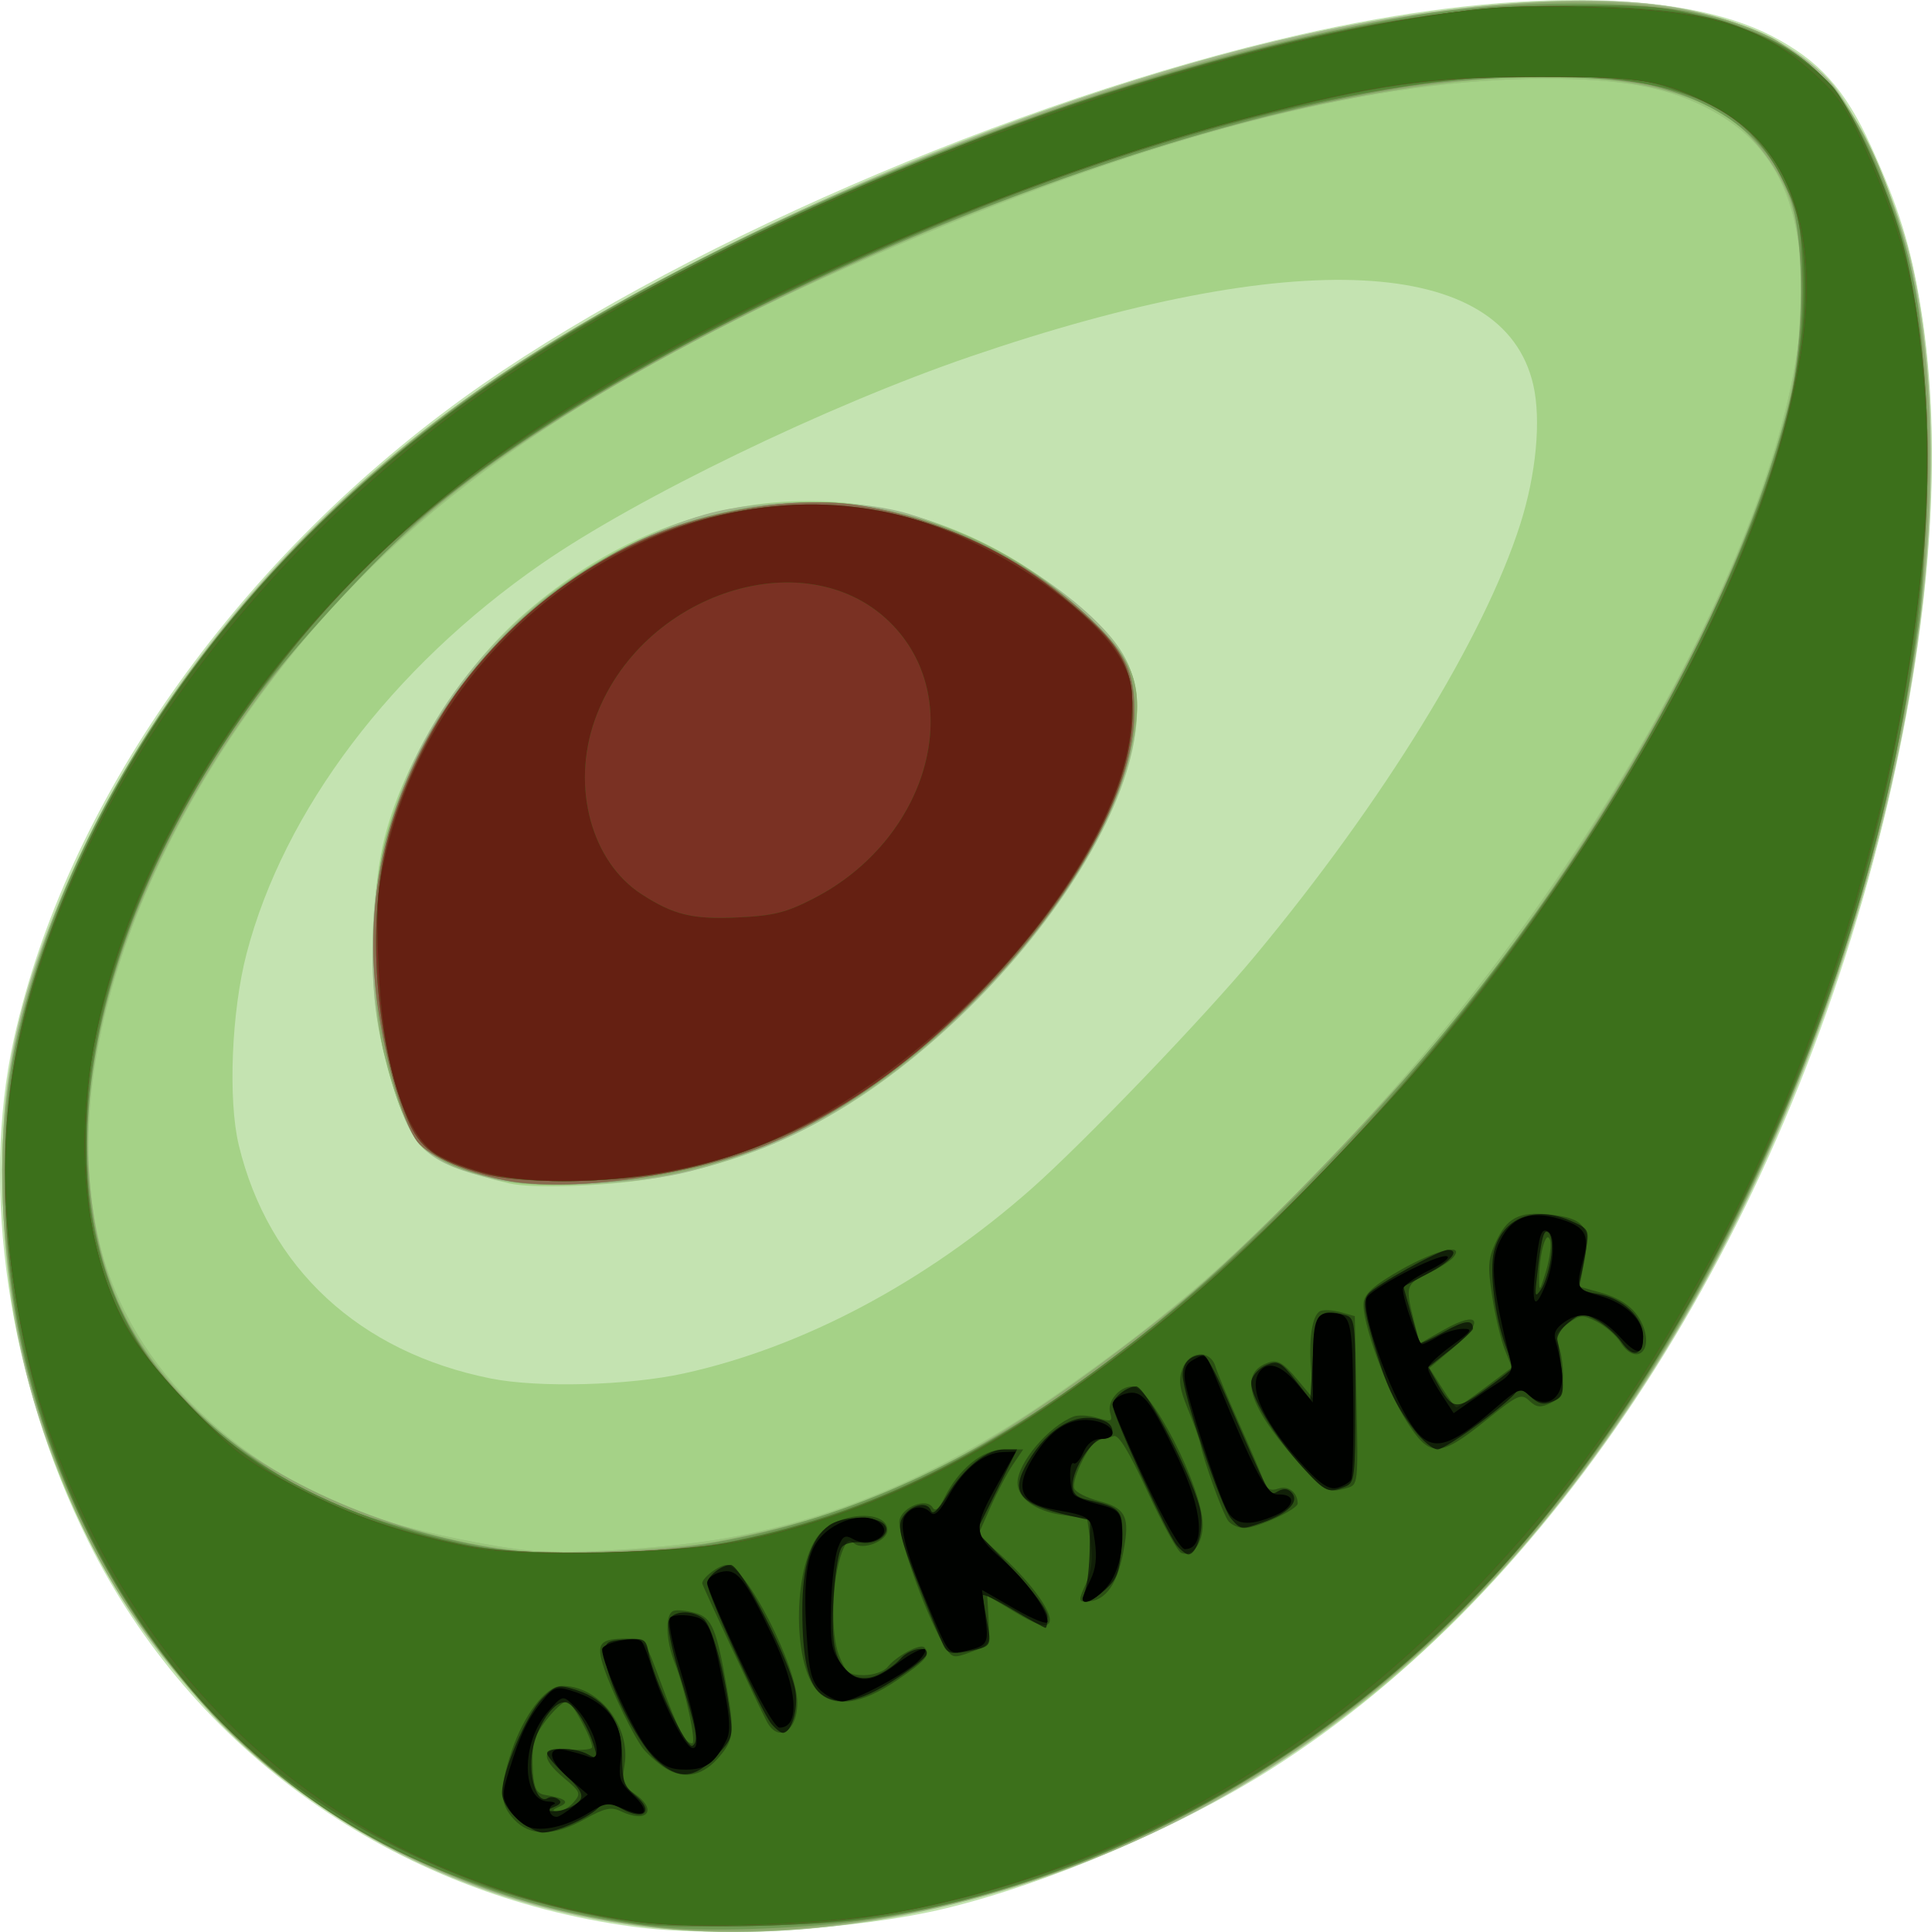
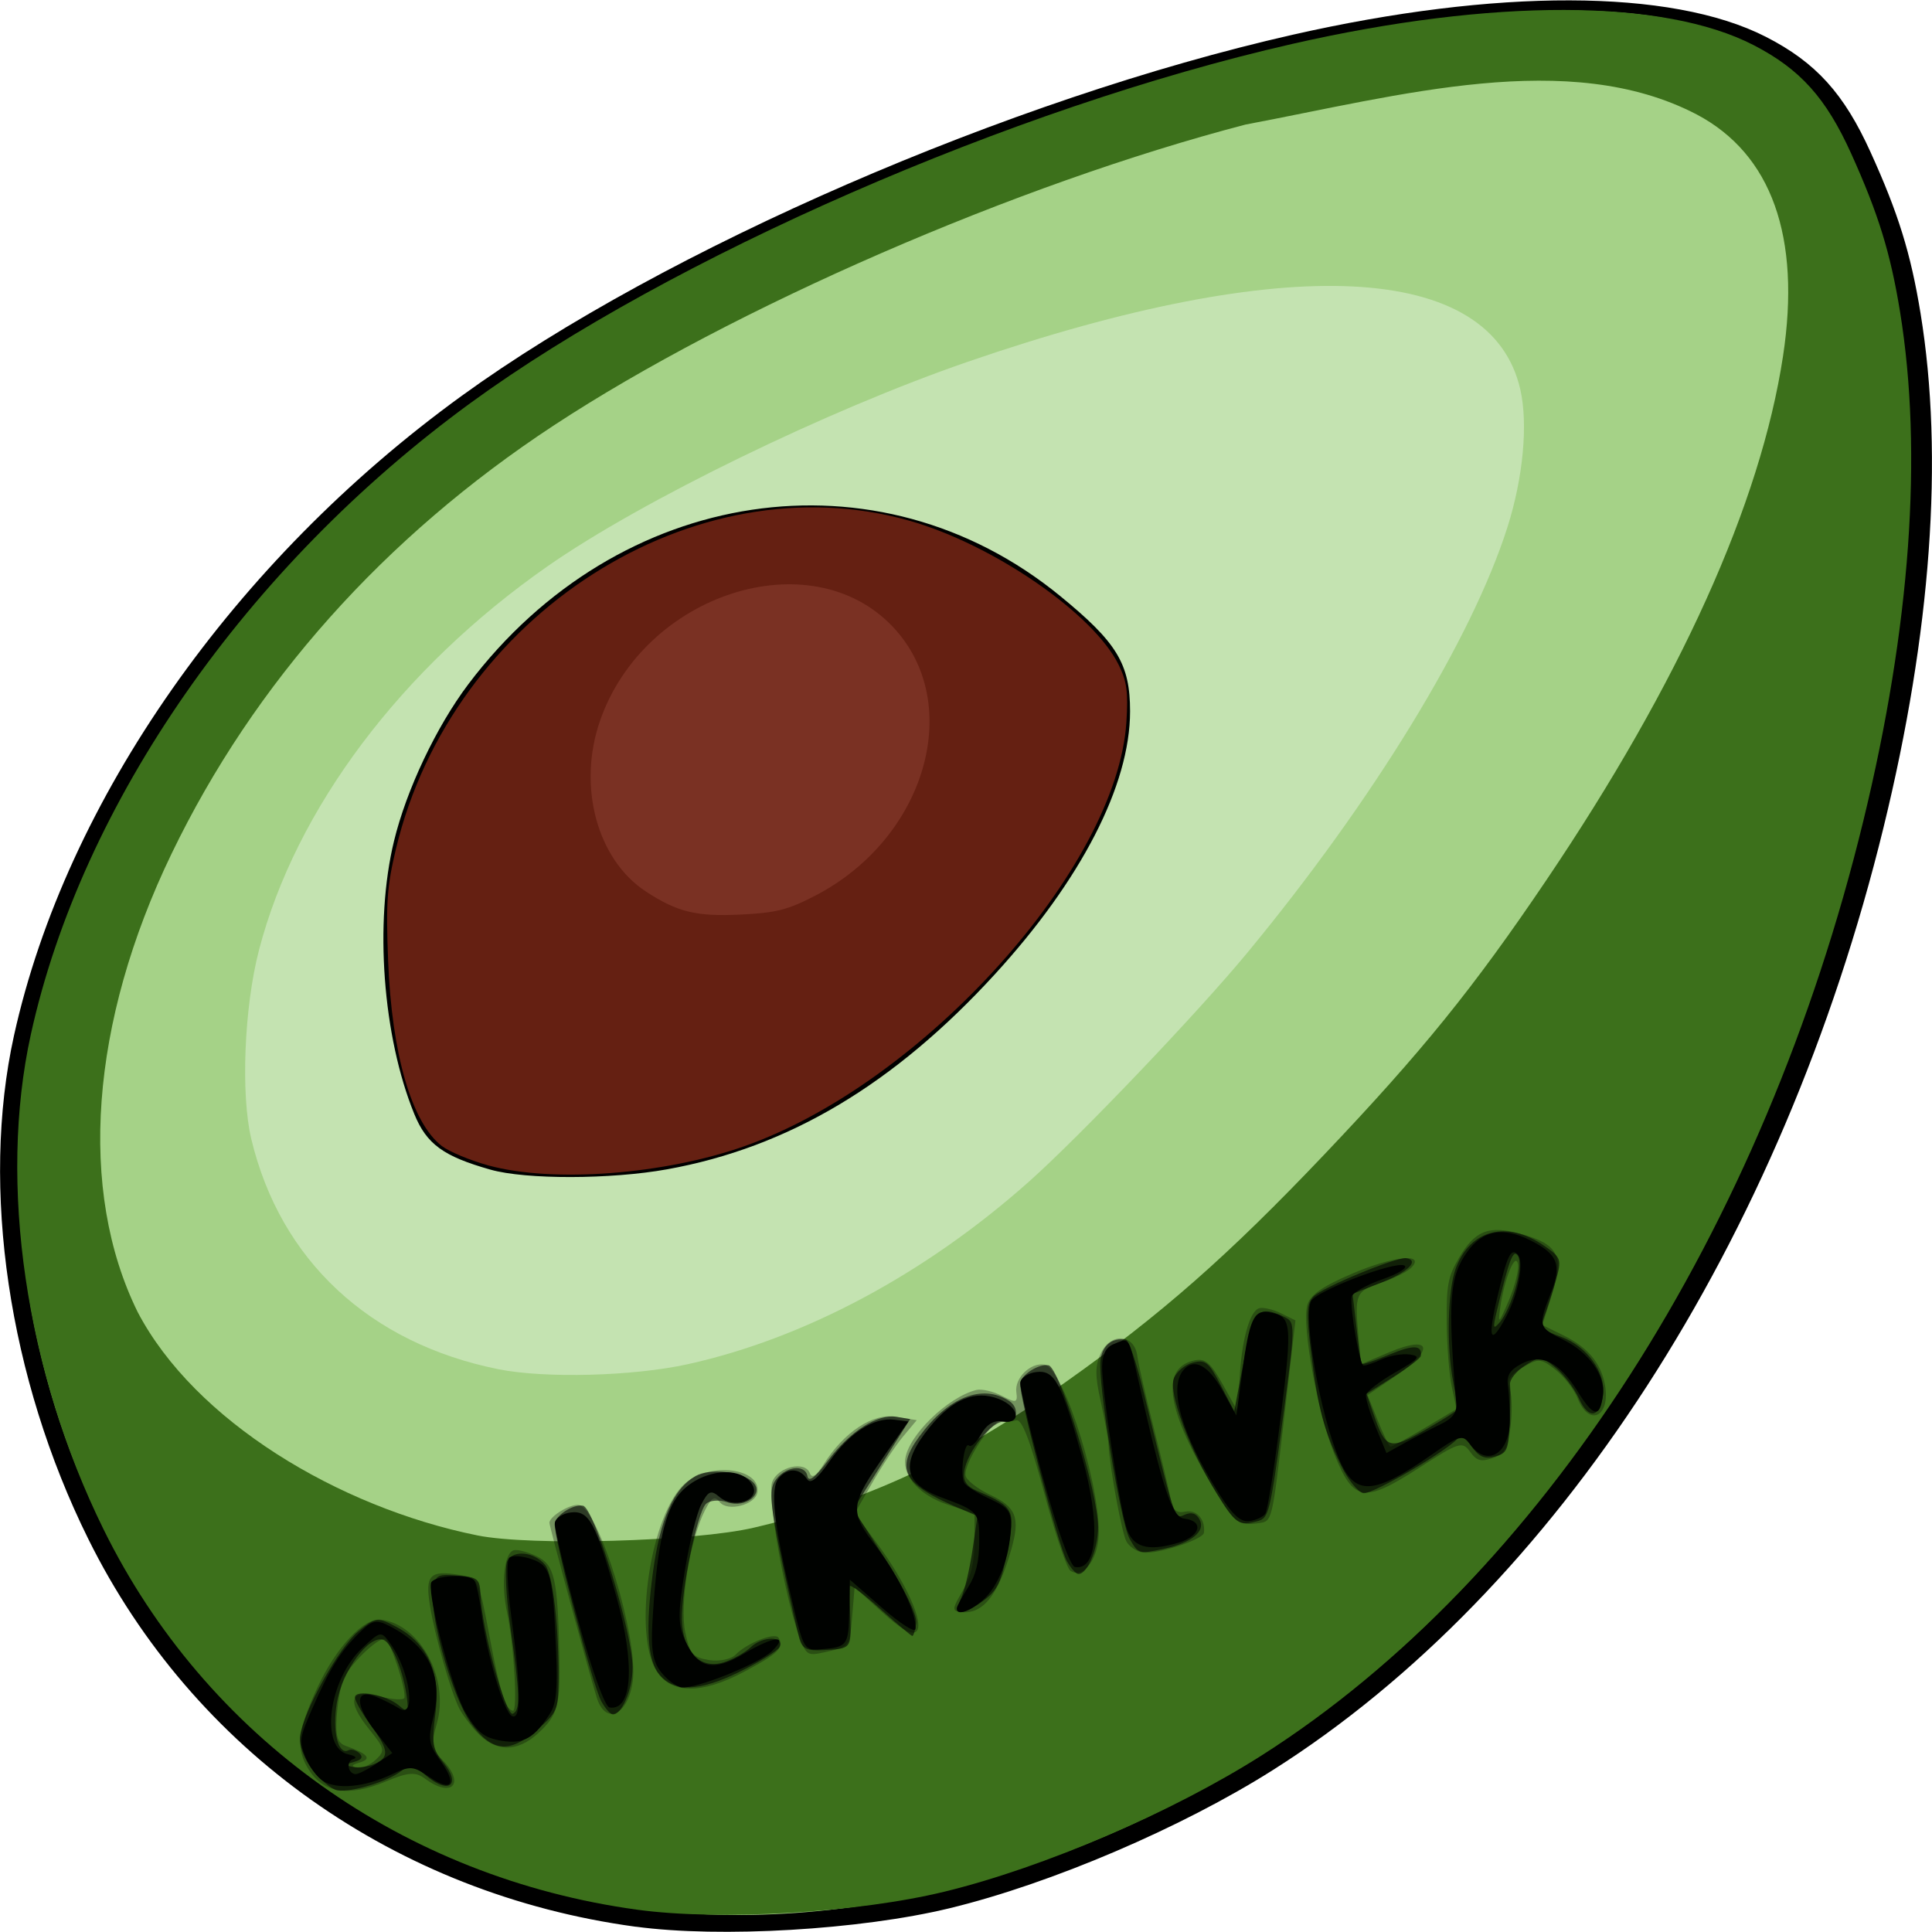
<svg xmlns="http://www.w3.org/2000/svg" width="512" height="512" viewBox="0 0 512 512" version="1.1" id="svg5" xml:space="preserve">
  <defs id="defs2" />
-   <g id="layer1">
-     <path style="fill:#c4e3b1;stroke-width:1.358" d="M 167.637,510.583 C 104.462,502.003 50.954,464.097 23.34,408.359 2.25,365.79 -5.195,315.455 3.668,275.369 17.429,213.135 61.972,149.547 122.592,105.598 176.59,66.448 269.034,26.284 344.591,9.146 398.836,-3.158 445.071,-3.042 469.415,9.461 c 12.589,6.466 19.555,14.167 26.369,29.156 7.342,16.15 10.621,26.708 13.203,42.512 6.198,37.938 2.805,84.784 -9.905,136.74 -26.995,110.355 -87.217,203.436 -162.465,251.107 -24.211,15.338 -59.009,30.224 -85.866,36.732 -23.582,5.714 -60.839,7.899 -83.114,4.874 z" id="path369" />
-     <path style="fill:#a5d287;stroke-width:1.358" d="M 166.199,509.957 C 83.182,497.782 21.461,437.69 4.36,352.39 0.304,332.155 -0.586,301.841 2.368,284.51 12.594,224.518 54.117,159.832 111.336,114.756 162.394,74.533 256.477,31.08 333.981,11.926 379.296,0.727 422.681,-2.764 448.019,2.752 c 16.054,3.494 28.386,9.712 36.597,18.453 6.833,7.274 17.873,31.376 21.583,47.119 11.418,48.452 5.027,115.651 -17.625,185.343 -28.043,86.276 -75.871,158.887 -132.825,201.652 -57.153,42.915 -128.753,63.553 -189.55,54.637 z m 15.067,-145.991 c 31.602,-6.944 64.129,-24.237 92.152,-48.993 13.759,-12.155 45.704,-45.437 59.153,-61.63 34.087,-41.04 60.658,-84.263 70.277,-114.316 4.255,-13.295 5.614,-27.714 3.488,-37.01 C 398.492,67.722 343.421,64.957 257.053,94.523 219.191,107.484 168.914,131.798 143.413,149.481 c -39.573,27.439 -68.163,65.247 -78.073,103.242 -3.991,15.303 -4.945,38.742 -2.065,50.727 7.834,32.593 31.967,54.929 66.857,61.875 12.579,2.504 36.437,1.87 51.135,-1.359 z m -46.236,-50.342 c -11.295,-2.582 -20.374,-6.377 -23.436,-9.797 -4.36,-4.869 -9.58,-20.052 -11.752,-34.179 -1.998,-12.995 -1.02,-35.624 2.056,-47.604 5.405,-21.048 20.204,-44.743 37.172,-59.516 42.985,-37.422 98.58,-39.721 141.828,-5.867 11.537,9.031 15.88,13.831 18.526,20.474 7.555,18.969 -7.653,53.158 -37.653,84.647 -28.132,29.528 -56.184,45.375 -89.707,50.674 -12.33,1.949 -31.037,2.539 -37.036,1.168 z" id="path367" />
-     <path style="fill:#a1b58b;stroke-width:1.358" d="M 166.199,509.957 C 122.288,503.517 85.29,484.643 56.1,453.791 40.314,437.105 31.154,423.839 21.746,404.038 8.202,375.531 2.132,350.725 0.838,318.593 -0.458,286.431 4.729,262.477 20.343,228.506 45.13,174.579 88.182,126.819 142.701,92.767 196.233,59.331 272.376,27.151 333.981,11.926 379.296,0.727 422.681,-2.764 448.019,2.752 c 16.054,3.494 28.386,9.712 36.597,18.453 6.833,7.274 17.873,31.376 21.583,47.119 11.418,48.452 5.027,115.651 -17.625,185.343 -36.144,111.199 -101.15,193.632 -183.003,232.064 -46.616,21.888 -96.357,30.533 -139.372,24.225 z m 25.971,-102.283 c 29.928,-5.235 58.005,-17.344 86.989,-37.518 30.982,-21.564 49.278,-37.496 77.369,-67.376 C 428.686,226.03 481.528,124.523 477.336,70.714 475.736,50.179 468.699,37.695 454.135,29.553 442.788,23.21 430.225,20.791 408.919,20.849 365.279,20.967 310.947,34.525 246.442,61.395 162.651,96.298 112.672,129.503 76.908,174.028 34.693,226.587 15.634,285.201 26.358,329.487 c 8.057,33.273 37.864,61.93 76.84,73.877 10.138,3.107 28.38,6.788 37.801,7.627 10.731,0.956 36.17,-0.694 51.171,-3.318 z M 131.051,312.573 c -17.513,-4.306 -21.479,-7.776 -26.345,-23.061 -4.987,-15.663 -6.588,-27.861 -5.83,-44.413 1.483,-32.386 16.723,-62.614 42.462,-84.219 12.699,-10.66 30.809,-20.416 45.625,-24.579 15.241,-4.283 39.832,-4.333 53.894,-0.111 25.225,7.574 52.139,26.042 58.137,39.892 14.246,32.895 -41.142,106.307 -96.663,128.118 -6.377,2.505 -16.37,5.585 -22.205,6.843 -14.94,3.222 -39.126,3.975 -49.074,1.53 z" id="path365" />
-     <path style="fill:#98c579;stroke-width:1.358" d="M 172.545,510.637 C 128.52,505.256 88.809,486.747 59.861,458.115 50.769,449.122 37.848,432.64 30.658,420.861 7.155,382.358 -4.287,327.166 2.542,285.236 13.028,220.858 59.74,151.615 123.756,105.557 c 28.581,-20.563 67.838,-41.499 113.562,-60.563 101.278,-42.227 191.256,-55.758 232.278,-34.93 3.155,1.602 9.079,6.117 13.166,10.034 12.065,11.565 22.124,36.712 26.357,65.889 10.744,74.056 -16.274,184.775 -65.173,267.082 -38.16,64.232 -84.756,107.95 -143.787,134.906 -40.815,18.638 -89.622,27.305 -127.614,22.662 z m 19.624,-102.963 c 29.928,-5.235 58.005,-17.344 86.989,-37.518 30.982,-21.564 49.278,-37.496 77.369,-67.376 C 428.686,226.03 481.528,124.523 477.336,70.714 475.736,50.179 468.699,37.695 454.135,29.553 442.788,23.21 430.225,20.791 408.919,20.849 365.279,20.967 310.947,34.525 246.442,61.395 162.651,96.298 112.672,129.503 76.908,174.028 34.693,226.587 15.634,285.201 26.358,329.487 c 8.057,33.273 37.864,61.93 76.84,73.877 10.138,3.107 28.38,6.788 37.801,7.627 10.731,0.956 36.17,-0.694 51.171,-3.318 z m -56.476,-94.436 c -23.164,-4.481 -27.604,-8.955 -33.909,-34.159 -3.727,-14.899 -3.489,-42.468 0.492,-56.941 6.862,-24.947 23.929,-49.991 44.625,-65.48 45.965,-34.402 104.578,-30.569 144.274,9.435 10.335,10.415 12.158,17.829 8.3,33.748 -4.478,18.476 -17.787,40.534 -36.539,60.557 -25.678,27.418 -53.11,43.973 -83.695,50.508 -12.175,2.602 -35.657,3.859 -43.549,2.332 z" id="path363" />
-     <path style="fill:#8da96e;stroke-width:1.358" d="M 172.545,510.637 C 128.52,505.256 88.809,486.747 59.861,458.115 50.769,449.122 37.848,432.64 30.658,420.861 7.155,382.358 -4.287,327.166 2.542,285.236 13.028,220.858 59.74,151.615 123.756,105.557 c 28.581,-20.563 67.838,-41.499 113.562,-60.563 101.278,-42.227 191.256,-55.758 232.278,-34.93 3.155,1.602 9.079,6.117 13.166,10.034 12.065,11.565 22.124,36.712 26.357,65.889 10.744,74.056 -16.274,184.775 -65.173,267.082 -38.16,64.232 -84.756,107.95 -143.787,134.906 -40.815,18.638 -89.622,27.305 -127.614,22.662 z m 16.888,-102.025 c 35.879,-6.754 58.706,-16.587 91.507,-39.417 10.935,-7.611 26.746,-19.69 35.135,-26.842 19.212,-16.379 55.389,-54.165 71.899,-75.099 42.35,-53.696 75.54,-115.705 86.199,-161.046 3.866,-16.444 4.117,-40.74 0.54,-52.175 -2.722,-8.702 -10.016,-18.494 -17.287,-23.207 C 429.607,12.793 366.008,18.217 287.559,45.312 225.54,66.733 157.67,101.176 121.635,129.517 61.165,177.075 20.021,252.277 23.443,308.988 c 1.783,29.551 10.665,48.345 32.213,68.165 18.506,17.021 52.347,30.895 82.689,33.899 10.51,1.041 40.107,-0.373 51.087,-2.44 z m -53.74,-95.374 c -23.164,-4.481 -27.604,-8.955 -33.909,-34.159 -3.727,-14.899 -3.489,-42.468 0.492,-56.941 6.862,-24.947 23.929,-49.991 44.625,-65.48 45.965,-34.402 104.578,-30.569 144.274,9.435 10.335,10.415 12.158,17.829 8.3,33.748 -4.478,18.476 -17.787,40.534 -36.539,60.557 -25.678,27.418 -53.11,43.973 -83.695,50.508 -12.175,2.602 -35.657,3.859 -43.549,2.332 z" id="path361" />
-     <path style="fill:#6f9a53;stroke-width:1.358" d="M 174.49,510.675 C 105.24,503.195 49.471,463.539 20.95,401.497 7.109,371.39 1.327,345.137 1.189,311.77 1.096,289.438 2.962,277.426 9.905,255.658 29.556,194.054 77.175,135.061 139.616,94.965 204.009,53.615 300.359,16.37 374.405,4.204 c 26.18,-4.301 61.239,-4.358 77.467,-0.126 24.798,6.467 35.996,16.555 46.185,41.603 9.943,24.445 12.168,38.156 12.255,75.505 0.045,19.59 -0.599,35.984 -1.721,43.82 -16.064,112.179 -67.048,215.23 -136.751,276.413 -41.552,36.472 -94.59,61.294 -144.629,67.686 -17.147,2.19 -40.528,2.886 -52.72,1.569 z m 7.726,-100.757 c 56.434,-7.88 108.126,-38.474 166.873,-98.761 61.664,-63.281 108.626,-140.005 125.067,-204.326 4.218,-16.501 4.245,-44.263 0.054,-55.259 -5.47,-14.352 -17.411,-23.95 -35.769,-28.75 -12.227,-3.197 -44.833,-3.153 -65.334,0.089 C 289.598,36.114 169.383,88.447 113.145,136.078 100.175,147.063 76.126,173.211 66.06,187.273 22.669,247.889 11.014,313.739 36.374,355.004 c 10.707,17.422 31.647,34.763 52.932,43.834 9.974,4.251 31.293,10.06 42.509,11.583 13.534,1.838 35.186,1.621 50.402,-0.503 z m -46.589,-96.812 c -10.605,-1.679 -22,-6.514 -25.103,-10.651 -4.102,-5.47 -9.291,-24.495 -10.964,-40.204 -5.065,-47.542 20.749,-93.358 65.975,-117.093 17.44,-9.153 43.342,-13.94 61.343,-11.338 23.367,3.378 46.852,15.069 63.546,31.631 8.149,8.085 10.345,13.242 10.176,23.9 -0.583,36.86 -50.286,94.932 -97.74,114.196 -19.492,7.913 -50.122,12.267 -67.234,9.558 z" id="path359" />
-     <path style="fill:#8a6c50;stroke-width:1.358" d="M 168.852,509.795 C 143.919,505.84 119.684,498.199 101.415,488.534 40.979,456.559 1.525,387.185 1.282,312.466 1.188,283.4 6.99,259.052 21.567,227.338 46.763,172.52 89.94,125.561 147.699,90.162 183.639,68.135 248.663,38.757 291.538,25.176 344.255,8.476 380.921,1.528 416.877,1.424 c 20.667,-0.06 24.644,0.32 36.292,3.467 23.344,6.307 32.691,14.176 42.301,35.611 11.829,26.384 16.667,56.403 15.134,93.901 -4.386,107.283 -57.128,229.212 -128.811,297.781 -43.341,41.459 -98.269,68.932 -152.806,76.431 -13.607,1.871 -51.14,2.608 -60.134,1.181 z m 25.114,-101.307 c 38.222,-7.949 67.933,-22.852 108.183,-54.264 60.071,-46.88 117.771,-119.598 151.244,-190.609 18.205,-38.622 25.154,-64.633 24.296,-90.942 C 477.248,59.199 476.788,56.901 472.843,48.497 464.038,29.737 448.466,21.76 417.397,20.093 362.971,17.173 275.147,42.868 190.736,86.409 136.979,114.138 103.676,139.344 77.258,172.299 26.919,235.093 9.88,303.195 32.973,349.289 c 15.019,29.977 48.601,51.877 92.772,60.501 13.945,2.723 52.397,1.989 68.219,-1.302 z M 135.628,313.106 c -10.605,-1.679 -22,-6.514 -25.103,-10.651 -4.102,-5.47 -9.291,-24.495 -10.964,-40.204 -5.065,-47.542 20.749,-93.358 65.975,-117.093 17.44,-9.153 43.342,-13.94 61.343,-11.338 23.367,3.378 46.852,15.069 63.546,31.631 8.149,8.085 10.345,13.242 10.176,23.9 -0.583,36.86 -50.286,94.932 -97.74,114.196 -19.492,7.913 -50.122,12.267 -67.234,9.558 z" id="path357" />
-     <path style="fill:#558636;stroke-width:1.358" d="M 168.852,509.795 C 143.919,505.84 119.684,498.199 101.415,488.534 40.979,456.559 1.525,387.185 1.282,312.466 1.188,283.4 6.99,259.052 21.567,227.338 46.763,172.52 89.94,125.561 147.699,90.162 183.639,68.135 248.663,38.757 291.538,25.176 344.255,8.476 380.921,1.528 416.877,1.424 c 20.667,-0.06 24.644,0.32 36.292,3.467 23.344,6.307 32.691,14.176 42.301,35.611 11.829,26.384 16.667,56.403 15.134,93.901 -4.386,107.283 -57.128,229.212 -128.811,297.781 -43.341,41.459 -98.269,68.932 -152.806,76.431 -13.607,1.871 -51.14,2.608 -60.134,1.181 z m 25.114,-101.307 c 38.222,-7.949 67.933,-22.852 108.183,-54.264 60.071,-46.88 117.771,-119.598 151.244,-190.609 18.205,-38.622 25.154,-64.633 24.296,-90.942 C 477.248,59.199 476.788,56.901 472.843,48.497 464.038,29.737 448.466,21.76 417.397,20.093 362.971,17.173 275.147,42.868 190.736,86.409 136.979,114.138 103.676,139.344 77.258,172.299 26.919,235.093 9.88,303.195 32.973,349.289 c 15.019,29.977 48.601,51.877 92.772,60.501 13.945,2.723 52.397,1.989 68.219,-1.302 z m -65.897,-97.477 c -12.552,-3.545 -16.874,-6.677 -20.113,-14.573 -8.473,-20.658 -10.75,-51.147 -5.445,-72.903 3.344,-13.713 11.384,-30.584 19.964,-41.894 40.265,-53.073 110.071,-63.441 159.023,-23.619 15.26,12.414 18.662,17.969 18.662,30.47 0,19.633 -13.121,44.962 -36.376,70.221 -27.184,29.527 -55.627,46.361 -88.202,52.204 -15.179,2.722 -38.045,2.767 -47.514,0.093 z" id="path355" />
-     <path style="fill:#487325;stroke-width:1.358" d="M 167.525,509.187 C 122.61,503.14 77.276,479.38 51.065,448.148 22.911,414.602 6.803,375.376 2.426,329.705 -0.453,299.658 2.537,276.556 13.04,247.687 35.665,185.505 82.855,130.111 146.304,91.255 214.253,49.644 306.042,15.143 377.851,4.224 c 26.275,-3.995 63.437,-3.332 78.789,1.407 11.152,3.442 22.483,10.146 28.795,17.037 4.461,4.87 13.304,23.743 17.689,37.752 6.476,20.689 9.228,55.787 6.675,85.112 -8.403,96.526 -48.365,195.531 -106.404,263.617 -46.672,54.751 -109.757,90.212 -176.918,99.446 -16.254,2.235 -44.635,2.52 -58.952,0.593 z m 19.565,-99.427 c 40.141,-6.252 75.74,-23.648 119.038,-58.173 90.523,-72.181 172.021,-202.358 172.114,-274.917 0.037,-29.255 -10.419,-45.004 -35.339,-53.224 -8.461,-2.791 -12.141,-3.111 -35.309,-3.068 -28.713,0.053 -42.793,2.071 -78.085,11.189 -70.666,18.258 -162.666,61.349 -208.887,97.838 -48.858,38.57 -85.149,94.533 -95.708,147.587 -2.729,13.713 -2.731,38.495 -0.004,50.83 3.905,17.662 10.251,29.021 24.448,43.766 18.981,19.712 40.501,30.892 72.352,37.587 15.575,3.274 46.351,3.549 65.382,0.585 z m -59.022,-98.748 c -12.552,-3.545 -16.874,-6.677 -20.113,-14.573 -8.473,-20.658 -10.75,-51.147 -5.445,-72.903 3.344,-13.713 11.384,-30.584 19.964,-41.894 40.265,-53.073 110.071,-63.441 159.023,-23.619 15.26,12.414 18.662,17.969 18.662,30.47 0,19.633 -13.121,44.962 -36.376,70.221 -27.184,29.527 -55.627,46.361 -88.202,52.204 -15.179,2.722 -38.045,2.767 -47.514,0.093 z" id="path353" />
-     <path style="fill:#7a3123;stroke-width:1.358" d="M 168.852,509.277 C 95.7,498.661 40.274,453.459 14.517,383.413 2.575,350.936 -1.598,312.7 3.621,283.572 14.523,222.736 55.813,159.825 115.274,113.46 176.608,65.633 291.689,17.861 378.329,4.261 c 16.018,-2.514 23.064,-2.898 43.106,-2.345 33.506,0.923 46.76,5.226 61.923,20.102 4.855,4.764 7.628,9.482 12.997,22.121 8.411,19.799 11.576,33.25 13.601,57.81 5.297,64.234 -18.531,161.749 -56.619,231.705 -20.329,37.339 -37.862,61.876 -62.903,88.032 -43.033,44.95 -96.032,74.482 -152.614,85.041 -17.233,3.216 -54.811,4.606 -68.97,2.551 z m 30.275,-101.378 c 30.376,-7.073 54.825,-18.401 83.989,-38.913 26.226,-18.446 44.194,-34.149 70.201,-61.35 26.42,-27.633 40.354,-44.747 60.062,-73.77 36.06,-53.103 57.904,-101.185 63.975,-140.815 4.912,-32.065 -3.09,-54.34 -23.338,-64.971 -13.039,-6.846 -18.48,-7.752 -46.422,-7.733 -29.281,0.02 -42.124,1.797 -75.54,10.453 C 270.367,46.78 193.427,80.05 145.037,111.668 99.209,141.611 64.006,180.832 41.712,226.784 c -21.997,45.339 -25.348,90.509 -9.14,123.193 2.772,5.589 8.622,13.058 17.5,22.342 12.098,12.651 14.753,14.68 28.589,21.837 15.128,7.825 27.883,12.237 45.759,15.828 14.329,2.879 58.711,1.64 74.707,-2.085 z m -71.059,-96.888 c -12.552,-3.545 -16.874,-6.677 -20.113,-14.573 -8.473,-20.658 -10.75,-51.147 -5.445,-72.903 3.344,-13.713 11.384,-30.584 19.964,-41.894 40.265,-53.073 110.071,-63.441 159.023,-23.619 15.26,12.414 18.662,17.969 18.662,30.47 0,19.633 -13.121,44.962 -36.376,70.221 -27.184,29.527 -55.627,46.361 -88.202,52.204 -15.179,2.722 -38.045,2.767 -47.514,0.093 z" id="path351" />
-     <path style="fill:#3c701b;stroke-width:1.358" d="M 168.852,509.277 C 95.7,498.661 40.274,453.459 14.517,383.413 2.575,350.936 -1.598,312.7 3.621,283.572 14.523,222.736 55.813,159.825 115.274,113.46 176.608,65.633 291.689,17.861 378.329,4.261 c 16.018,-2.514 23.064,-2.898 43.106,-2.345 33.506,0.923 46.76,5.226 61.923,20.102 4.855,4.764 7.628,9.482 12.997,22.121 8.411,19.799 11.576,33.25 13.601,57.81 5.297,64.234 -18.531,161.749 -56.619,231.705 -20.329,37.339 -37.862,61.876 -62.903,88.032 -43.033,44.95 -96.032,74.482 -152.614,85.041 -17.233,3.216 -54.811,4.606 -68.97,2.551 z m 30.275,-101.378 c 30.376,-7.073 54.825,-18.401 83.989,-38.913 26.226,-18.446 44.194,-34.149 70.201,-61.35 26.42,-27.633 40.354,-44.747 60.062,-73.77 36.06,-53.103 57.904,-101.185 63.975,-140.815 4.912,-32.065 -3.09,-54.34 -23.338,-64.971 -13.039,-6.846 -18.48,-7.752 -46.422,-7.733 -29.281,0.02 -42.124,1.797 -75.54,10.453 C 270.367,46.78 193.427,80.05 145.037,111.668 99.209,141.611 64.006,180.832 41.712,226.784 c -21.997,45.339 -25.348,90.509 -9.14,123.193 2.772,5.589 8.622,13.058 17.5,22.342 12.098,12.651 14.753,14.68 28.589,21.837 15.128,7.825 27.883,12.237 45.759,15.828 14.329,2.879 58.711,1.64 74.707,-2.085 z m -71.759,-97.357 c -4.944,-1.352 -10.614,-3.704 -12.6,-5.226 -8.16,-6.254 -13.546,-24.786 -14.514,-49.947 -0.598,-15.522 -0.29,-19.846 2.126,-29.909 15.106,-62.923 80.627,-104.569 138.758,-88.198 22.703,6.394 49.868,24.999 56.644,38.795 2.201,4.481 2.579,7.284 2.064,15.302 -2.516,39.193 -54.888,97.022 -103.251,114.009 -21.801,7.657 -51.917,9.908 -69.226,5.174 z m 88.387,-72.512 c 29.984,-15.482 40.481,-51.755 20.916,-72.276 -22.185,-23.268 -67.124,-8.938 -79.103,25.223 -6.18,17.626 -0.838,37.384 12.434,45.988 8.49,5.503 13.553,6.726 25.516,6.16 9.595,-0.454 12.82,-1.266 20.237,-5.095 z" id="path349" />
-     <path style="fill:#652012;stroke-width:1.358" d="m 127.368,310.542 c -4.944,-1.352 -10.614,-3.704 -12.6,-5.226 -8.16,-6.254 -13.546,-24.786 -14.514,-49.947 -0.598,-15.522 -0.29,-19.846 2.126,-29.909 15.106,-62.923 80.627,-104.569 138.758,-88.198 22.703,6.394 49.868,24.999 56.644,38.795 2.201,4.481 2.579,7.284 2.064,15.302 -2.516,39.193 -54.888,97.022 -103.251,114.009 -21.801,7.657 -51.917,9.908 -69.226,5.174 z m 88.387,-72.512 c 29.984,-15.482 40.481,-51.755 20.916,-72.276 -22.185,-23.268 -67.124,-8.938 -79.103,25.223 -6.18,17.626 -0.838,37.384 12.434,45.988 8.49,5.503 13.553,6.726 25.516,6.16 9.595,-0.454 12.82,-1.266 20.237,-5.095 z" id="path347" />
+   <g id="layer1" transform="translate(-134.2389,-98.26103)">
+     <path style="display:inline;fill:#c4e3b1;stroke:#000000;stroke-width:0.534;stroke-linejoin:round;stroke-dasharray:none;stroke-opacity:1;paint-order:fill markers stroke" d="m 69.621,38.069 c -4.729,-0.638 -8.735,-3.459 -10.802,-7.607 -1.579,-3.168 -2.136,-6.913 -1.473,-9.896 1.03,-4.631 4.365,-9.363 8.903,-12.633 4.042,-2.913 10.963,-5.902 16.619,-7.177 4.061,-0.916 7.522,-0.907 9.345,0.023 0.942,0.481 1.464,1.054 1.974,2.17 0.55,1.202 0.795,1.987 0.988,3.163 0.464,2.823 0.21,6.309 -0.741,10.175 -2.021,8.212 -6.529,15.138 -12.162,18.685 -1.812,1.141 -4.418,2.249 -6.428,2.733 -1.765,0.425 -4.555,0.588 -6.222,0.363 z" id="path369-6" transform="matrix(13.17366,0,0,13.25091,-614.0676,100.8978)" />
+     <path id="path367-0" style="display:inline;fill:#a5d287;stroke-width:1.358" d="M 166.199,509.957 C 83.182,497.782 21.461,437.69 4.36,352.39 0.304,332.155 -0.586,301.841 2.368,284.51 12.594,224.518 54.117,159.832 111.336,114.756 162.394,74.533 256.477,31.08 333.981,11.926 379.296,0.727 422.681,-2.764 448.019,2.752 c 16.054,3.494 28.386,9.712 36.597,18.453 6.833,7.274 17.873,31.376 21.583,47.119 11.418,48.452 5.027,115.651 -17.625,185.343 -28.043,86.276 -75.871,158.887 -132.825,201.652 -57.153,42.915 -128.753,63.553 -189.55,54.637 z m 15.067,-145.991 c 31.602,-6.944 64.129,-24.237 92.152,-48.993 13.759,-12.155 45.704,-45.437 59.153,-61.63 34.087,-41.04 60.658,-84.263 70.277,-114.316 4.255,-13.295 5.614,-27.714 3.488,-37.01 C 398.492,67.722 343.421,64.957 257.053,94.523 219.191,107.484 168.914,131.798 143.413,149.481 c -39.573,27.439 -68.163,65.247 -78.073,103.242 -3.991,15.303 -4.945,38.742 -2.065,50.727 7.834,32.593 31.967,54.929 66.857,61.875 12.579,2.504 36.437,1.87 51.135,-1.359 z" transform="matrix(0.9803057,0,0,0.9860543,138.8072,100.8978)" />
+     <path style="display:inline;fill:#7a3123;stroke:#000000;stroke-width:1.358;stroke-opacity:1" d="m 128.068,311.012 c -12.552,-3.545 -16.874,-6.677 -20.113,-14.573 -8.473,-20.658 -10.75,-51.147 -5.445,-72.903 3.344,-13.713 11.384,-30.584 19.964,-41.894 40.265,-53.073 110.071,-63.441 159.023,-23.619 15.26,12.414 18.662,17.969 18.662,30.47 0,19.633 -13.121,44.962 -36.376,70.221 -27.184,29.527 -55.627,46.361 -88.202,52.204 -15.179,2.722 -38.045,2.767 -47.514,0.093 z" transform="matrix(0.9803057,0,0,0.9860543,138.8072,100.8978)" id="path53716" />
+     <path id="path54776" style="display:inline;fill:#3c701b;fill-opacity:1;stroke:none;stroke-width:1.803;stroke-linejoin:round;stroke-dasharray:none;stroke-opacity:1;paint-order:fill markers stroke" d="M 418.219,0.001 C 396.837,-0.053 371.711,2.996 344.589,9.149 269.032,26.287 176.592,66.445 122.593,105.594 61.974,149.544 17.43,213.133 3.67,275.367 -5.194,315.452 2.248,365.791 23.338,408.36 c 27.614,55.738 81.127,93.64 144.303,102.22 22.274,3.025 59.527,0.841 83.108,-4.873 26.857,-6.508 61.658,-21.392 85.869,-36.73 C 411.865,421.304 472.086,328.225 499.081,217.87 511.791,165.914 515.187,119.068 508.989,81.131 506.407,65.327 503.127,54.769 495.786,38.619 488.972,23.63 482.003,15.924 469.414,9.458 457.241,3.207 439.601,0.055 418.219,0.001 Z M 454.013,28.084 c 20.248,10.631 28.248,32.903 23.337,64.968 -6.07,39.63 -27.916,87.714 -63.976,140.816 -19.708,29.022 -33.641,46.138 -60.06,73.771 -26.007,27.201 -43.974,42.903 -70.201,61.349 -29.163,20.512 -53.613,31.84 -83.989,38.913 -15.996,3.725 -60.379,4.963 -74.707,2.084 C 86.646,402.401 47.927,379.09 32.569,349.976 16.361,317.292 19.713,272.124 41.71,226.785 64.004,180.832 99.208,141.615 145.036,111.671 193.426,80.053 270.369,46.781 332.054,30.802 373.827,22.969 419.458,10.18 454.013,28.084 Z" transform="matrix(0.9803057,0,0,0.9860543,138.8072,100.8978)" />
+     <path style="display:inline;fill:#652012;stroke-width:1.358" d="m 127.368,310.542 c -4.944,-1.352 -10.614,-3.704 -12.6,-5.226 -8.16,-6.254 -13.546,-24.786 -14.514,-49.947 -0.598,-15.522 -0.29,-19.846 2.126,-29.909 15.106,-62.923 80.627,-104.569 138.758,-88.198 22.703,6.394 49.868,24.999 56.644,38.795 2.201,4.481 2.579,7.284 2.064,15.302 -2.516,39.193 -54.888,97.022 -103.251,114.009 -21.801,7.657 -51.917,9.908 -69.226,5.174 z m 88.387,-72.512 c 29.984,-15.482 40.481,-51.755 20.916,-72.276 -22.185,-23.268 -67.124,-8.938 -79.103,25.223 -6.18,17.626 -0.838,37.384 12.434,45.988 8.49,5.503 13.553,6.726 25.516,6.16 9.595,-0.454 12.82,-1.266 20.237,-5.095 z" id="path347-6" transform="matrix(0.9803057,0,0,0.9860543,138.8072,100.8978)" />
  </g>
-   <g id="layer2">
+   <g id="layer2" transform="matrix(1.077759,0.1762374,-0.1600035,1.187107,12.16229,-127.4123)">
    <path style="display:inline;fill:#000000;fill-opacity:0.298;stroke-width:1.358" d="m 136.296,482.246 c -3.928,-4.12 -4.077,-8.114 -0.683,-18.243 3.191,-9.522 8.952,-17.058 13.143,-17.193 9.668,-0.312 18.425,10.549 16.774,20.804 -0.755,4.687 -0.448,5.606 2.558,7.673 6.313,4.339 3.485,8.076 -3.563,4.708 -2.557,-1.222 -4.291,-0.843 -9.544,2.087 -8.256,4.604 -14.401,4.659 -18.685,0.165 z m 15.716,-4.63 c 1.995,-2.312 1.83,-2.74 -2.447,-6.319 -6.633,-5.551 -6.137,-8.303 1.381,-7.676 3.283,0.274 5.969,-10e-4 5.969,-0.611 0,-2.223 -5.394,-12.127 -6.605,-12.127 -1.917,0 -7.981,7.296 -8.782,10.566 -0.393,1.603 -0.523,5.354 -0.29,8.335 0.325,4.158 1.042,5.523 3.077,5.861 5.595,0.93 6.819,1.887 3.979,3.112 -1.957,0.844 -2.098,1.17 -0.537,1.242 1.164,0.054 3.079,-1.018 4.256,-2.383 z m 23.435,-9.628 c -1.804,-1.304 -4.04,-3.338 -4.969,-4.521 -2.498,-3.179 -8.272,-15.059 -10.415,-21.429 -2.197,-6.53 -1.186,-7.814 6.136,-7.792 4.606,0.014 4.677,0.107 9.11,12.151 4.475,12.156 6.273,15.615 8.117,15.615 1.234,0 -1.904,-14.511 -4.603,-21.287 -2.442,-6.129 -2.618,-12.966 -0.356,-13.818 0.912,-0.344 3.519,-0.101 5.794,0.539 4.447,1.251 5.649,4.153 8.488,20.497 1.953,11.242 1.652,13.381 -2.546,18.095 -4.42,4.962 -9.637,5.652 -14.757,1.95 z m 27.698,-11.888 c -2.765,-5.371 -17.051,-35.946 -17.051,-36.494 0,-1.53 4.494,-4.892 6.539,-4.892 4.899,0 18.662,26.951 18.662,36.545 0,7.683 -5.121,10.725 -8.15,4.841 z m 13.574,-7.874 c -7.039,-7.382 -6.52,-34.395 0.807,-42.08 5.32,-5.58 17.643,-6.009 17.643,-0.615 0,2.809 -6.538,5.432 -8.748,3.509 -1.442,-1.255 -2.13,-0.759 -3.318,2.393 -2.653,7.039 -3.055,21.514 -0.757,27.282 1.827,4.586 2.623,5.213 6.624,5.213 2.509,0 5.32,-0.976 6.271,-2.178 2.28,-2.882 8.656,-6.288 9.707,-5.185 1.815,1.903 0.505,3.472 -7.332,8.785 -9.377,6.357 -16.627,7.355 -20.897,2.876 z M 249.716,435.178 c -4.761,-8.202 -12.098,-29.165 -11.33,-32.373 0.853,-3.563 7.223,-5.934 8.792,-3.272 0.66,1.12 1.658,0.313 3.014,-2.438 3.844,-7.796 10.168,-12.986 15.825,-12.986 h 5.144 l -2.749,4.05 c -1.512,2.227 -4.19,7.312 -5.952,11.299 l -3.202,7.25 6.193,5.611 c 8.412,7.622 14.258,16.054 12.447,17.955 -0.98,1.028 -3.622,0.132 -8.833,-2.996 l -7.435,-4.462 0.365,6.566 c 0.359,6.461 0.285,6.595 -4.659,8.415 -4.969,1.829 -5.053,1.8 -7.618,-2.618 z m 38.038,-15.437 c 1.54,-3.388 1.889,-6.477 1.241,-11.008 l -0.9,-6.298 -6.712,-0.968 c -6.928,-0.999 -11.729,-4.479 -11.729,-8.5 0,-5.248 8.235,-14.996 14.845,-17.573 1.235,-0.481 4.1,-0.317 6.366,0.364 3.659,1.101 4.034,0.953 3.347,-1.319 -0.911,-3.011 2.434,-7.025 5.854,-7.025 4.932,0 18.662,26.966 18.662,36.652 0,5.01 -2.77,8.648 -5.689,7.473 -0.959,-0.386 -4.968,-7.673 -8.909,-16.193 -4.988,-10.784 -7.72,-15.268 -8.992,-14.756 -1.005,0.404 -2.661,0.735 -3.681,0.735 -2.211,0 -7.675,10.642 -6.756,13.156 0.354,0.966 3.312,2.462 6.575,3.324 6.661,1.759 7.965,3.896 6.82,11.182 -1.683,10.716 -4.885,15.463 -10.428,15.463 -1.839,0 -1.83,-0.495 0.086,-4.71 z m 37.761,-16.656 c -1.415,-1.789 -6.44,-15.67 -7.435,-20.542 -0.254,-1.244 -1.731,-5.355 -3.282,-9.136 -2.232,-5.442 -2.538,-7.653 -1.467,-10.607 1.758,-4.851 7.422,-5.238 8.806,-0.602 0.514,1.722 3.308,8.451 6.209,14.955 2.901,6.503 5.804,13.275 6.451,15.048 0.907,2.486 1.82,3.009 3.993,2.286 2.634,-0.877 5.065,0.999 5.118,3.949 0.028,1.542 -10.633,6.472 -14.075,6.509 -1.552,0.017 -3.495,-0.82 -4.318,-1.86 z m 17.867,-16.303 c -12.8,-14.501 -15.169,-23.045 -7.13,-25.721 2.349,-0.782 3.845,0.105 7.464,4.427 l 4.527,5.405 -0.701,-6.911 c -0.873,-8.609 0.149,-15.658 2.403,-16.565 0.944,-0.38 3.377,-0.225 5.406,0.344 l 3.689,1.035 0.45,22.35 c 0.449,22.287 0.441,22.352 -2.582,23.202 -5.219,1.466 -5.879,1.097 -13.526,-7.565 z m 29.36,-10.131 c -5.436,-8.587 -12.007,-26.863 -11.353,-31.574 0.325,-2.341 2.951,-4.634 9.73,-8.497 9.392,-5.352 17.088,-7.242 14.097,-3.462 -0.815,1.029 -3.872,3.003 -6.794,4.385 -5.835,2.76 -6.031,3.408 -3.745,12.372 l 1.568,6.149 6.393,-3.621 c 9.343,-5.293 10.981,-2.385 2.631,4.67 l -6.462,5.46 3.296,5.223 c 1.813,2.873 3.561,5.223 3.885,5.223 0.324,0 3.761,-2.382 7.638,-5.294 l 7.049,-5.294 -1.866,-4.655 c -1.026,-2.56 -2.526,-8.845 -3.332,-13.965 -1.272,-8.08 -1.159,-9.988 0.857,-14.443 2.997,-6.624 6.157,-8.287 14.206,-7.476 9.263,0.934 11.045,3.23 9.376,12.082 l -1.329,7.051 5.446,1.52 c 6.165,1.721 9.868,4.691 11.53,9.248 2.478,6.795 -2.383,9.956 -6.117,3.979 -1.146,-1.835 -3.966,-4.292 -6.265,-5.46 -3.88,-1.971 -4.448,-1.924 -7.892,0.648 -3.008,2.247 -3.461,3.264 -2.387,5.369 0.729,1.428 1.325,5.156 1.325,8.283 0,4.712 -0.567,5.957 -3.31,7.268 -2.671,1.276 -3.76,1.157 -5.637,-0.62 -2.153,-2.037 -3.019,-1.644 -11.611,5.281 -12.229,9.856 -14.769,9.875 -20.924,0.151 z m 37.972,-48.188 c -1.054,-2.486 -2.792,3.916 -2.833,10.433 -0.022,3.624 0.221,3.349 1.846,-2.087 1.029,-3.443 1.473,-7.199 0.987,-8.347 z" id="path345" />
    <path style="display:inline;fill:#000000;fill-opacity:0.601;stroke-width:1.358" d="m 137.121,482.059 c -2.47,-2.18 -4.081,-4.92 -4.081,-6.941 0,-5.545 6.51,-20.81 10.648,-24.969 3.662,-3.68 4.176,-3.807 9.119,-2.254 7.956,2.5 12.065,8.494 12.065,17.599 0,6.41 0.492,7.849 3.543,10.367 4.982,4.11 2.376,6.749 -3.511,3.556 -3.827,-2.076 -4.477,-2.093 -6.501,-0.171 -2.886,2.739 -11.255,6.414 -14.608,6.414 -1.426,0 -4.43,-1.621 -6.674,-3.601 z m 14.575,-3.403 c 3.613,-2.028 3.228,-3.599 -2.077,-8.484 -2.553,-2.351 -4.642,-4.836 -4.642,-5.522 0,-1.744 7.576,-1.56 10.823,0.264 2.425,1.361 2.599,1.19 1.763,-1.739 -1.603,-5.615 -5.35,-11.57 -7.561,-12.016 -3.63,-0.733 -8.936,8.16 -9.198,15.416 -0.228,6.32 2.002,11.452 4.323,9.947 0.647,-0.419 1.883,-0.304 2.746,0.255 1.079,0.7 0.768,1.347 -0.995,2.071 -2.35,0.965 -2.363,1.062 -0.156,1.151 1.325,0.054 3.563,-0.55 4.974,-1.342 z m 22.095,-12.384 c -5.113,-4.709 -13.165,-21.055 -13.401,-27.206 -0.151,-3.936 0.161,-4.207 5.297,-4.601 5.067,-0.389 5.512,-0.134 6.215,3.552 1.374,7.206 10.066,25.644 11.615,24.639 1.711,-1.109 1.15,-4.134 -3.637,-19.581 -1.923,-6.206 -3.121,-12.31 -2.662,-13.563 0.987,-2.698 6.146,-3.001 9.202,-0.54 2.203,1.773 5.401,13.165 7.025,25.024 0.853,6.23 0.647,6.86 -3.755,11.477 -5.766,6.047 -9.971,6.259 -15.899,0.8 z m 30.601,-9.478 c -2.671,-3.239 -16.972,-34.544 -16.972,-37.153 0,-1.919 3.8,-4.931 6.213,-4.926 2.729,0.007 16.018,25.946 17.173,33.523 0.743,4.873 -1.111,10.991 -3.332,10.991 -0.591,0 -1.978,-1.095 -3.082,-2.434 z m 13.153,-7.887 c -3.389,-2.696 -4.924,-9.601 -4.924,-22.15 0,-11.816 2.253,-18.965 7.1,-22.525 3.086,-2.267 11.095,-2.685 14.036,-0.732 3.161,2.098 -0.901,6.017 -5.501,5.309 -2.061,-0.317 -4.364,0.201 -5.117,1.153 -1.811,2.289 -3.156,19.761 -2.013,26.152 1.234,6.901 5.95,10.177 11.302,7.852 2.131,-0.926 4.906,-2.878 6.166,-4.339 2.469,-2.862 7.731,-3.677 6.903,-1.07 -0.277,0.872 -4.315,4.002 -8.972,6.956 -8.899,5.644 -14.822,6.703 -18.98,3.396 z M 250.025,436.06 c -0.708,-1.412 -3.795,-8.925 -6.859,-16.696 -4.437,-11.255 -5.287,-14.686 -4.174,-16.867 1.792,-3.513 6.695,-4.954 7.681,-2.259 0.5,1.366 1.899,0.073 4.403,-4.069 4.372,-7.231 10.41,-12.06 15.077,-12.06 h 3.387 l -5.378,10.85 -5.378,10.85 9.413,9.873 c 5.7,5.978 9.413,11.027 9.413,12.799 0,1.609 -0.241,2.926 -0.536,2.926 -0.295,0 -4.174,-2.157 -8.621,-4.793 -4.447,-2.636 -8.059,-4.358 -8.028,-3.826 0.032,0.532 0.551,3.642 1.153,6.91 1.233,6.685 1.247,6.664 -5.418,7.975 -3.942,0.776 -5.09,0.474 -6.137,-1.613 z m 37.603,-14.739 c 0.573,-1.722 1.09,-6.573 1.149,-10.781 l 0.108,-7.651 -5.305,-1.205 c -13.561,-3.08 -15.987,-6.099 -11.296,-14.06 5.709,-9.689 13.438,-13.849 20.472,-11.018 2.952,1.188 2.618,4.72 -0.447,4.72 -2.914,0 -8.066,7.863 -8.066,12.31 0,2.081 1.065,3.178 3.647,3.758 9.508,2.133 9.981,2.741 9.342,12.009 -0.492,7.133 -1.174,9.041 -4.209,11.78 -4.644,4.19 -6.761,4.244 -5.395,0.138 z m 24.198,-11.825 c -2.671,-3.239 -16.972,-34.544 -16.972,-37.153 0,-1.919 3.8,-4.931 6.213,-4.926 2.729,0.007 16.018,25.946 17.173,33.523 0.743,4.873 -1.111,10.991 -3.332,10.991 -0.591,0 -1.978,-1.096 -3.082,-2.434 z m 14.426,-7.039 c -2.73,-3.164 -12.821,-33.081 -12.825,-38.024 -0.003,-3.344 2.048,-5.366 5.444,-5.366 0.688,0 3.226,4.539 5.64,10.086 12.351,28.384 11.803,27.38 14.212,26.028 1.545,-0.867 2.743,-0.684 3.736,0.569 1.835,2.32 -1.224,5.362 -7.68,7.636 -5.83,2.054 -5.965,2.039 -8.526,-0.929 z m 19.382,-13.133 c -7.946,-8.574 -14.819,-20.125 -13.979,-23.493 0.385,-1.542 2.204,-3.405 4.044,-4.138 2.952,-1.177 3.826,-0.72 7.445,3.897 l 4.1,5.231 0.663,-11.08 c 0.708,-11.832 1.635,-13.077 8.395,-11.286 2.802,0.742 2.879,1.352 2.879,22.584 0,20.53 -0.157,21.885 -2.653,22.911 -4.443,1.827 -5.222,1.496 -10.895,-4.626 z m 29.093,-10.433 c -5.288,-7.057 -7.452,-11.756 -10.904,-23.68 -2.428,-8.385 -2.635,-10.488 -1.209,-12.29 1.814,-2.292 18.748,-11.676 21.071,-11.676 3.341,0 0.809,3.028 -5.204,6.224 l -6.564,3.489 2.058,7.316 c 1.132,4.024 2.199,7.476 2.372,7.672 0.173,0.196 3.042,-1.165 6.376,-3.024 5.518,-3.077 7.628,-3.309 7.628,-0.837 0,0.495 -2.664,2.994 -5.92,5.553 l -5.92,4.652 2.272,4.06 c 4.122,7.366 5.033,7.492 12.921,1.794 3.991,-2.883 7.257,-5.466 7.257,-5.74 0,-0.274 -0.881,-2.858 -1.957,-5.743 -2.83,-7.582 -4.345,-19.877 -3.081,-24.995 2.219,-8.983 10.754,-12.342 20.503,-8.069 4.546,1.992 4.73,2.333 3.937,7.303 -0.457,2.867 -1.178,6.534 -1.601,8.148 -0.67,2.555 -0.058,3.054 4.732,3.857 6.469,1.085 11.953,6.199 11.953,11.148 0,5.168 -2.678,5.979 -5.644,1.71 -1.424,-2.051 -4.398,-4.71 -6.609,-5.909 -3.757,-2.038 -4.246,-1.998 -7.489,0.61 -1.908,1.535 -3.243,3.629 -2.967,4.653 0.277,1.025 0.799,4.828 1.162,8.451 0.596,5.961 0.359,6.708 -2.492,7.85 -2.43,0.973 -3.801,0.636 -5.993,-1.473 -1.563,-1.504 -3.055,-2.183 -3.316,-1.51 -0.929,2.398 -18.816,15.672 -21.119,15.672 -1.289,0 -4.102,-2.348 -6.252,-5.217 z m 36.223,-45.125 c 0.53,-3.287 0.335,-6.159 -0.475,-7.008 -1.366,-1.433 -2.004,1.031 -3.289,12.702 -0.454,4.123 -0.302,4.421 1.173,2.306 0.932,-1.336 2.098,-4.936 2.591,-7.999 z" id="path343" />
    <path style="display:inline;fill:#000200;stroke-width:1.358" d="m 140.023,484.133 c -1.567,-0.608 -3.833,-2.682 -5.037,-4.609 -2.039,-3.264 -2.032,-4.008 0.102,-10.856 2.897,-9.297 4.858,-13.333 8.806,-18.125 2.741,-3.327 3.67,-3.659 7.235,-2.587 10.132,3.048 14.54,9.177 13.341,18.551 -0.602,4.708 -0.183,5.912 3.133,9.011 4.874,4.555 3.785,6.536 -2.16,3.931 -4.225,-1.852 -4.967,-1.782 -9.237,0.86 -5.932,3.671 -12.548,5.234 -16.182,3.824 z m 12.166,-5.607 3.59,-2.961 -4.737,-4.095 c -5.847,-5.055 -6.375,-8.761 -1.09,-7.642 2.006,0.425 4.692,1.196 5.969,1.714 4.62,1.875 1.554,-8.396 -4.113,-13.775 -2.681,-2.544 -2.794,-2.511 -6.723,2.001 -7.053,8.1 -6.926,23.397 0.197,23.656 1.657,0.06 2.263,0.427 1.347,0.814 -1.712,0.724 -1.011,3.249 0.902,3.249 0.588,0 2.684,-1.333 4.659,-2.961 z m 19.955,-14.358 c -3.78,-4.204 -12.576,-23.113 -12.576,-27.036 0,-1.85 9.176,-3.665 10.479,-2.073 0.548,0.67 1.752,3.749 2.676,6.843 2.604,8.723 8.528,20.63 10.59,21.285 2.463,0.782 1.412,-6.071 -3.322,-21.664 -2.036,-6.706 -3.044,-12.171 -2.369,-12.834 0.647,-0.635 3.092,-0.842 5.432,-0.459 4.803,0.785 5.563,2.461 8.922,19.691 1.499,7.685 1.634,10.994 0.541,13.216 -2.978,6.05 -5.431,7.832 -10.783,7.832 -4.296,0 -6.076,-0.891 -9.591,-4.8 z m 23.886,-24.544 c -4.735,-10.018 -8.609,-19.083 -8.609,-20.145 0,-1.062 1.574,-2.345 3.499,-2.851 4.338,-1.142 6.364,1.346 13.782,16.927 6.675,14.02 7.462,24.284 1.861,24.284 -1.144,0 -5.413,-7.383 -10.532,-18.215 z m 21.82,8.692 c -2.258,-1.918 -3.19,-4.47 -3.682,-10.086 -1.374,-15.658 -0.86,-24.065 1.754,-28.693 3.73,-6.603 14.366,-9.748 17.893,-5.291 2.322,2.935 -3.733,5.869 -7.615,3.689 -2.292,-1.287 -2.884,-0.96 -4.154,2.291 -0.815,2.085 -1.627,8.903 -1.805,15.151 -0.276,9.689 0.086,11.939 2.462,15.302 3.892,5.51 7.752,5.665 14.498,0.584 6.543,-4.928 10.279,-5.785 6.592,-1.511 -2.85,3.304 -17.353,11.13 -20.624,11.13 -1.262,0 -3.654,-1.155 -5.317,-2.567 z m 29.299,-19.975 c -7.069,-16.514 -9.127,-24.042 -7.293,-26.673 1.807,-2.592 4.753,-2.926 6.806,-0.773 1.001,1.05 2.418,-0.314 4.853,-4.672 3.901,-6.981 9.241,-11.253 14.264,-11.411 l 3.422,-0.107 -4.337,7.701 c -7.115,12.634 -7.072,13.995 0.65,20.777 6.436,5.651 12.096,13.431 12.096,16.623 0,0.852 -3.91,-0.706 -8.688,-3.46 l -8.688,-5.009 0.878,6.943 c 0.946,7.477 0.7,7.89 -5.514,9.286 -4.037,0.907 -4.179,0.752 -8.45,-9.226 z m 39.746,-4.654 c 0,-0.421 0.927,-2.645 2.06,-4.943 1.457,-2.954 1.803,-5.978 1.182,-10.319 -0.925,-6.472 -1.159,-6.657 -10.537,-8.321 -9.626,-1.708 -11.047,-5.914 -5.061,-14.974 4.597,-6.957 9.718,-9.752 15.709,-8.573 5.203,1.024 6.383,4.77 1.502,4.77 -2.041,0 -3.632,1.217 -4.648,3.556 -0.85,1.956 -1.99,3.268 -2.534,2.915 -1.357,-0.88 -1.257,6.927 0.106,8.357 0.603,0.632 3.587,1.78 6.632,2.55 4.748,1.202 5.599,1.977 5.976,5.447 0.719,6.61 -1.069,13.434 -4.447,16.977 -2.928,3.071 -5.941,4.368 -5.941,2.558 z m 16.567,-31.361 c -4.735,-10.018 -8.609,-19.083 -8.609,-20.145 0,-1.062 1.574,-2.345 3.499,-2.851 4.338,-1.142 6.364,1.346 13.782,16.927 6.675,14.02 7.462,24.284 1.861,24.284 -1.144,0 -5.413,-7.383 -10.532,-18.215 z m 21.453,7.433 c -2.709,-5.637 -10.349,-29.474 -10.894,-33.986 -0.33,-2.735 0.275,-4.315 2.031,-5.3 3.536,-1.985 3.383,-2.116 6.533,5.565 9.994,24.366 13.095,30.148 16.1,30.021 4.909,-0.207 4.554,3.215 -0.566,5.459 -7.263,3.183 -11.073,2.676 -13.204,-1.759 z m 21.208,-10.554 c -10.82,-11.469 -15.525,-21.196 -12.389,-25.615 2.159,-3.043 5.816,-1.887 10.056,3.178 l 4.116,4.917 v -9.672 c 0,-11.707 0.752,-14.08 4.452,-14.052 5.682,0.043 6.023,1.268 6.267,22.469 0.128,11.176 -0.133,20.941 -0.58,21.7 -0.447,0.759 -2.073,1.726 -3.613,2.148 -2.074,0.569 -4.227,-0.745 -8.31,-5.073 z m 27.89,-11.704 c -5.978,-9.081 -13.192,-29.421 -11.858,-33.436 0.787,-2.369 18.557,-11.704 21.242,-11.158 1.168,0.237 -0.943,1.921 -4.758,3.794 -3.772,1.852 -6.858,4.088 -6.858,4.969 0,2.697 4.173,14.62 5.098,14.567 0.479,-0.027 2.362,-0.944 4.186,-2.037 1.824,-1.093 4.784,-2.01 6.578,-2.037 2.834,-0.043 2.444,0.544 -2.971,4.472 -3.428,2.487 -6.239,5.158 -6.247,5.937 -0.007,0.779 1.522,3.785 3.398,6.681 l 3.411,5.265 4.215,-2.964 c 2.318,-1.63 5.885,-4.011 7.927,-5.29 2.665,-1.671 3.519,-3.11 3.03,-5.108 -5.396,-22.04 -5.755,-27.471 -2.221,-33.551 3.011,-5.179 7.677,-6.692 14.606,-4.735 7.18,2.028 8.559,4.191 6.831,10.716 -2.066,7.805 -1.949,8.064 4.472,9.866 6.642,1.863 11.349,6.334 11.349,10.779 0,4.995 -1.545,5.029 -6.077,0.134 -5.49,-5.928 -10.083,-7.232 -14.585,-4.139 -2.566,1.763 -3.186,3.059 -2.509,5.245 0.495,1.596 1.202,4.946 1.572,7.443 1.1,7.428 -4.005,11.241 -8.868,6.625 -1.931,-1.833 -2.85,-1.453 -8.67,3.592 -12.852,11.139 -17.27,12.005 -22.295,4.371 z m 35.636,-37.168 c 2.177,-5.464 2.534,-12.699 0.687,-13.896 -1.846,-1.197 -2.455,0.564 -3.481,10.075 -1.045,9.686 -0.072,11.016 2.794,3.822 z" id="path341" />
  </g>
</svg>
